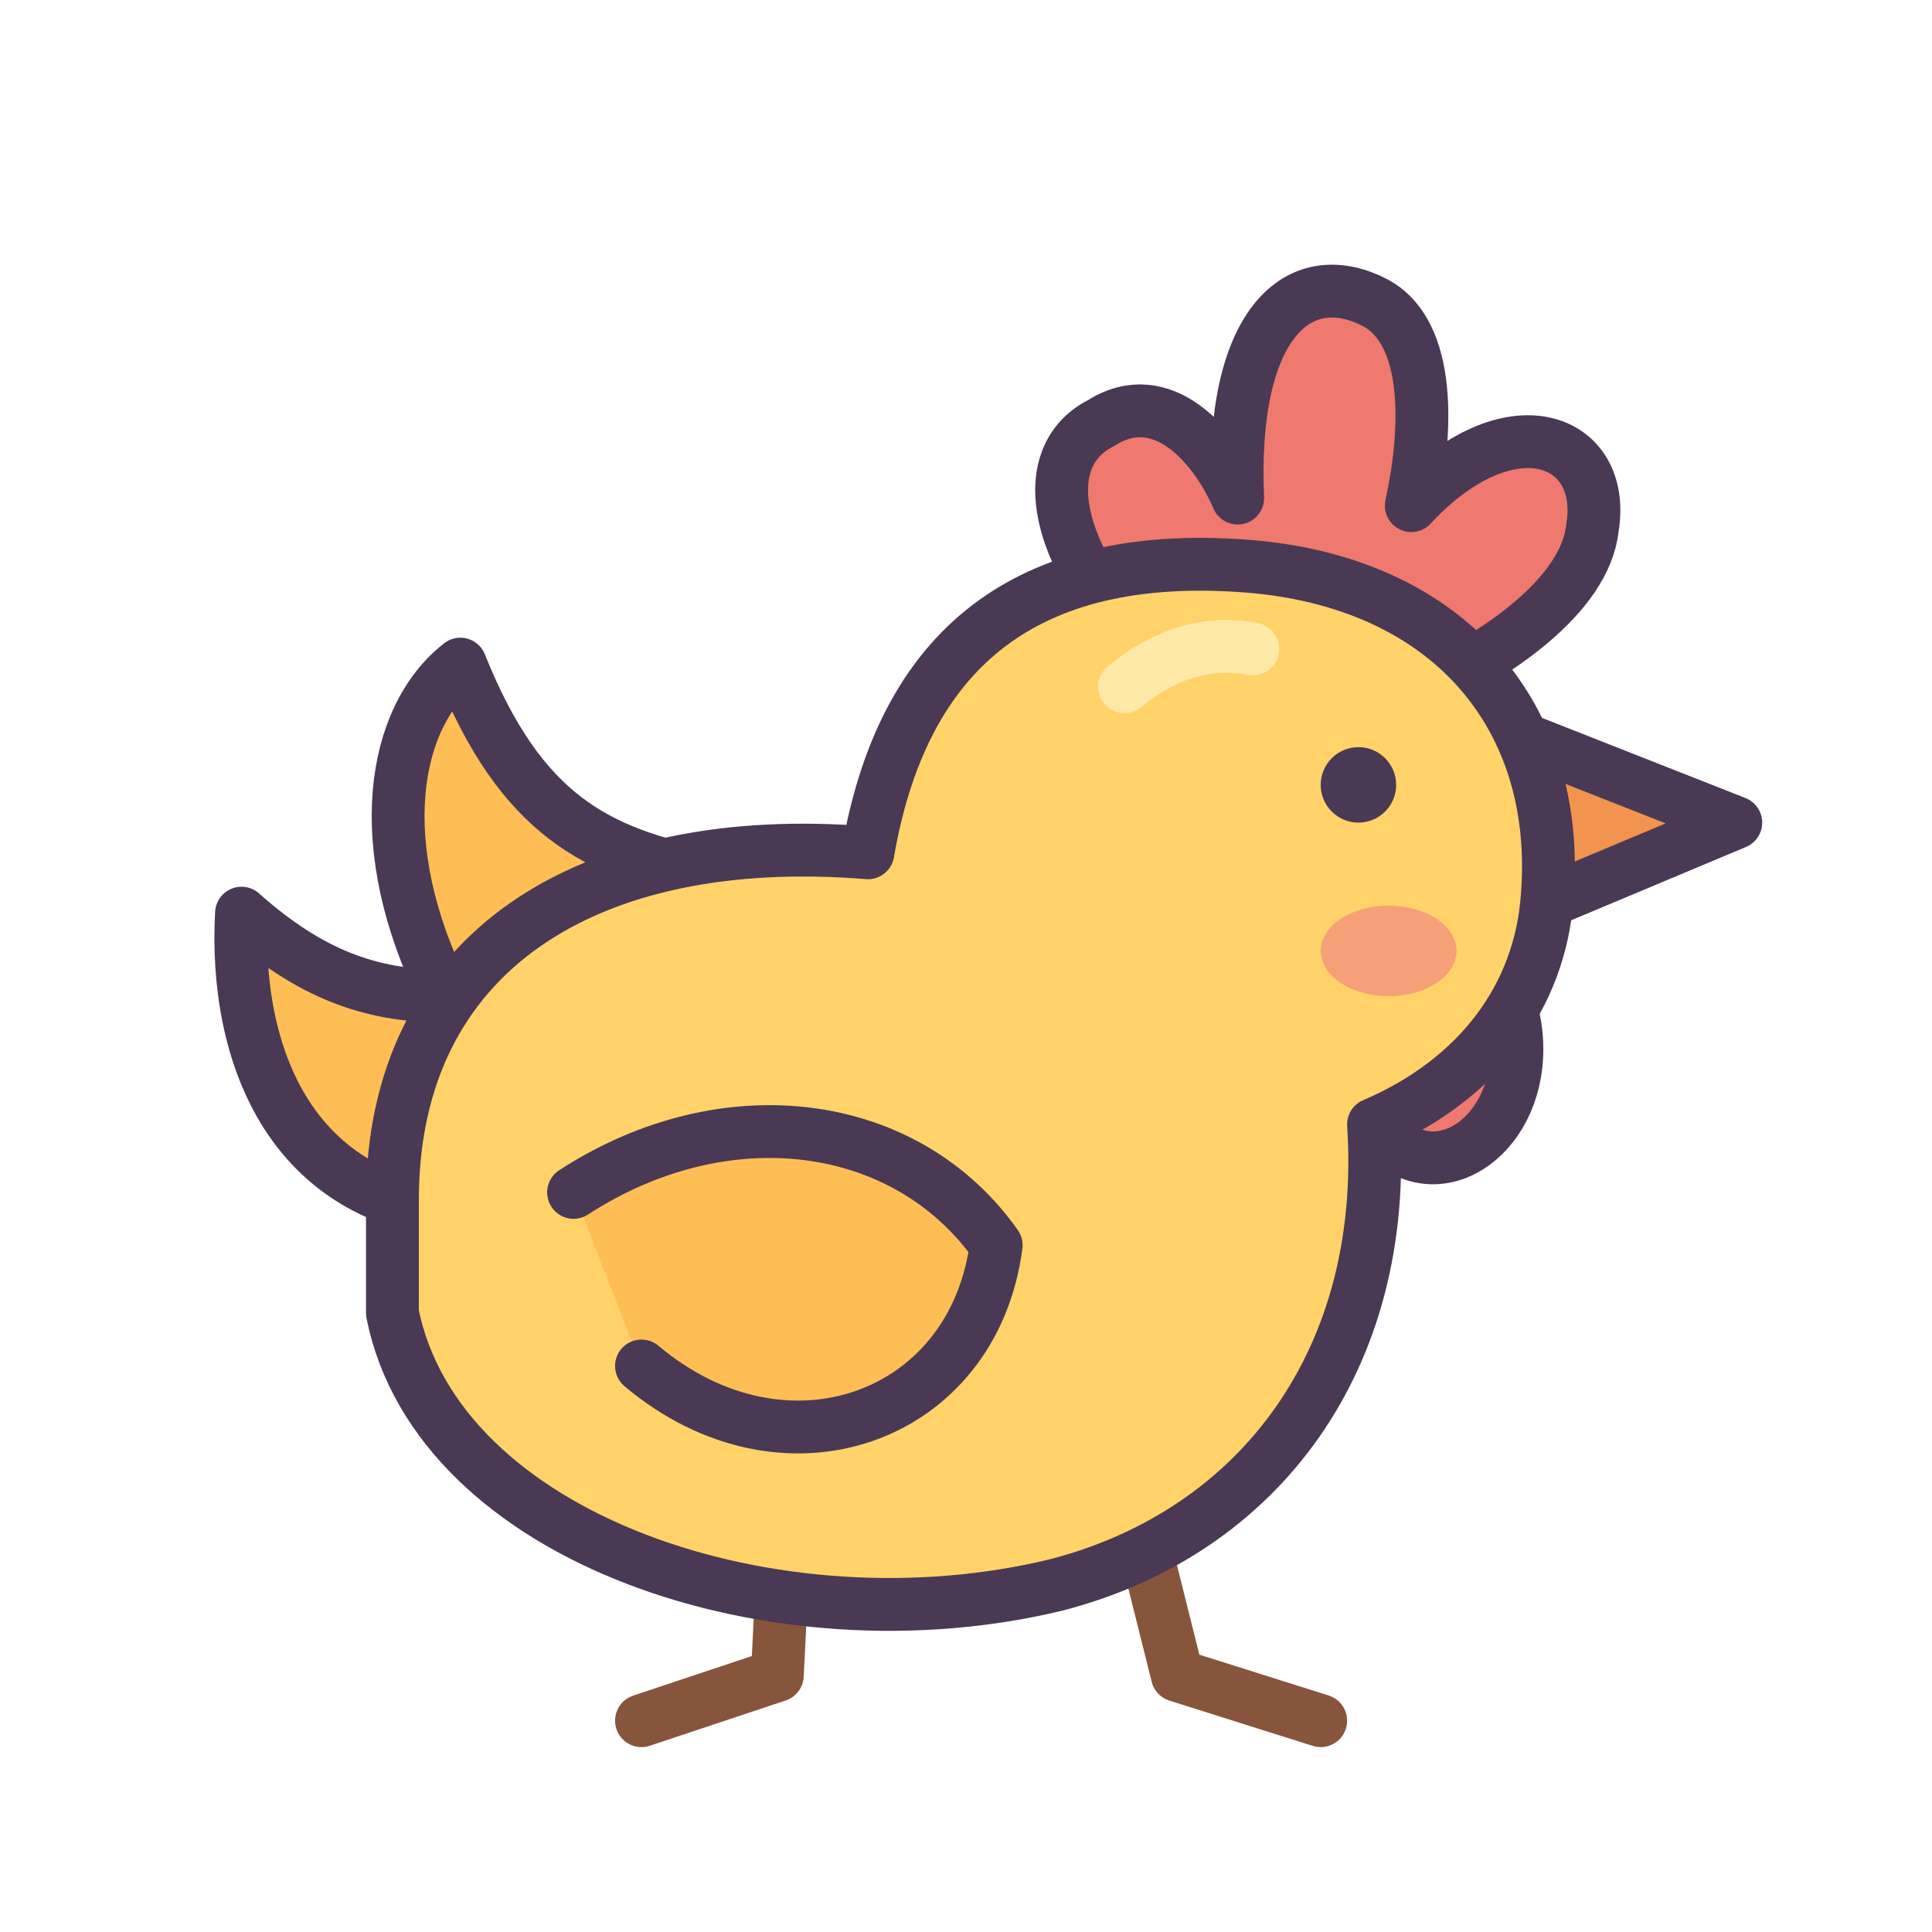
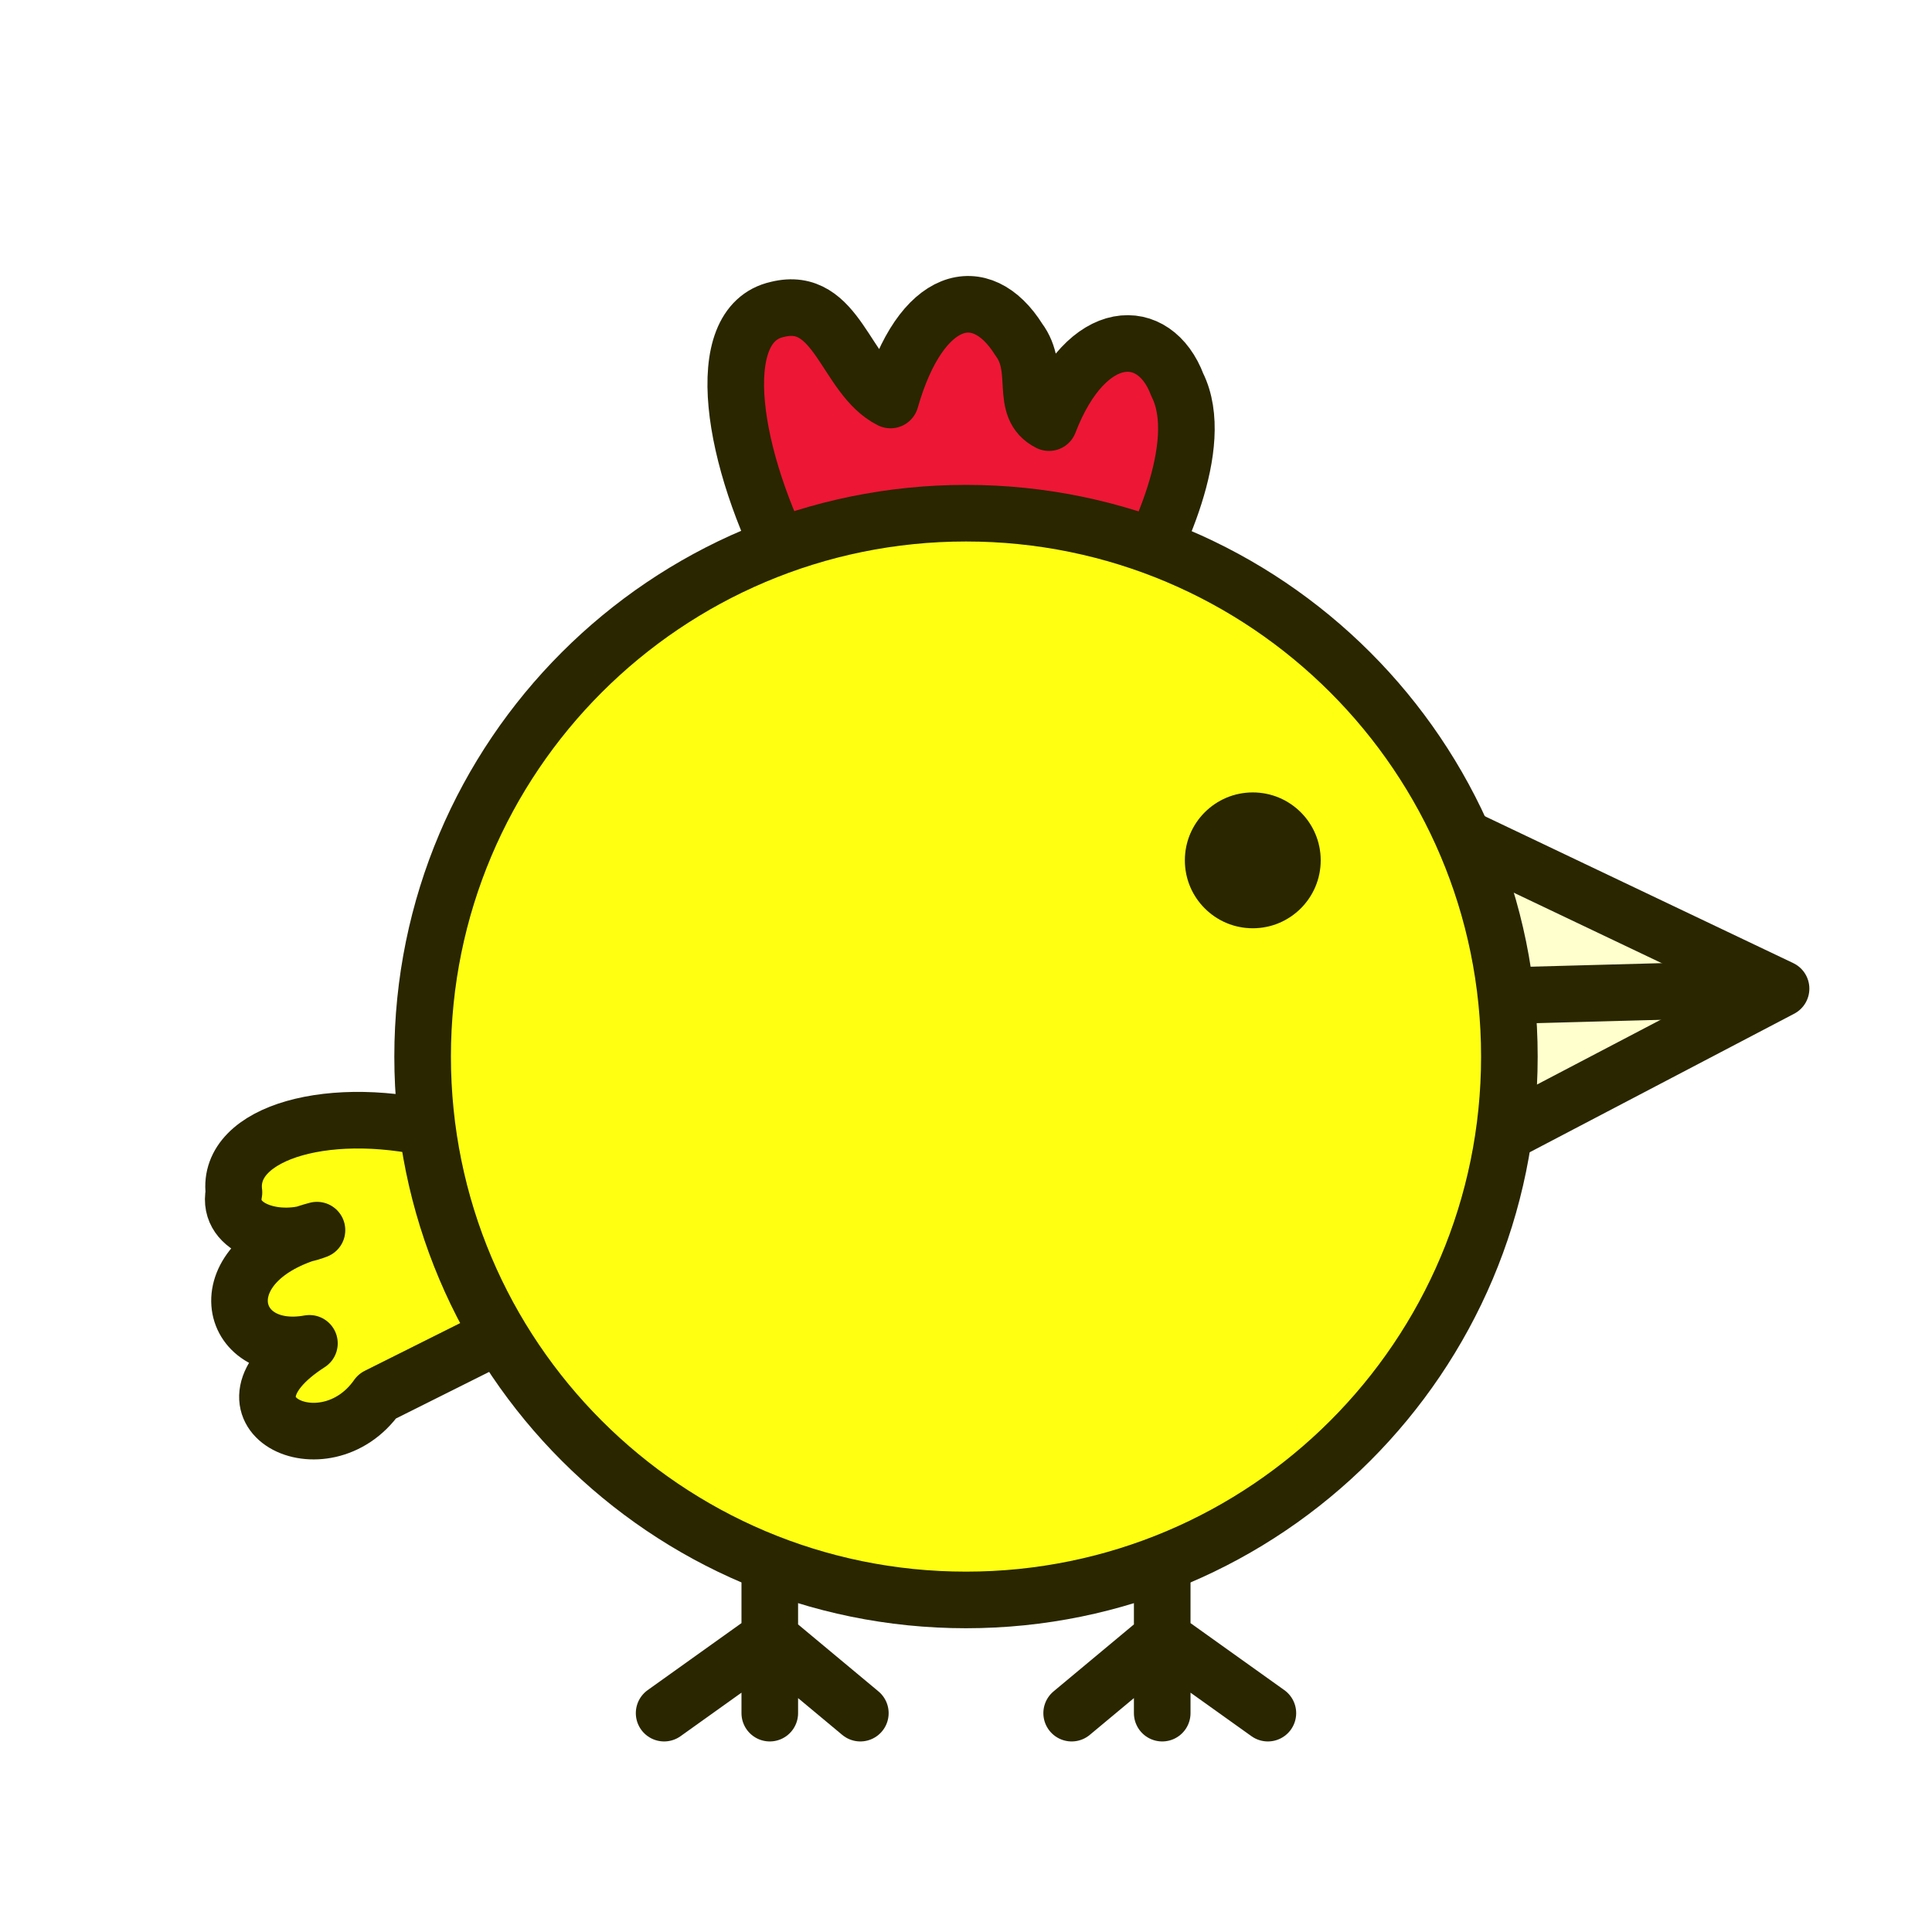
<svg xmlns="http://www.w3.org/2000/svg" width="256" height="256" viewBox="0 0 256 256" fill="none">
-   <g stroke="#493954" stroke-width="7" stroke-linecap="round" stroke-linejoin="round">
-     <path d="M104 202 L103 222 L85 228 M151 202 L156 222 L175 228" stroke="#87553B" />
-     <path d="M65 161 C38 161 31 139 32 121 C41 129 49 132 59 132 C49 112 52 95 61 88 C69 108 79 113 94 116" fill="#FFBE55" />
-     <path d="M149 83 C139 71 138 60 146 56 C154 51 161 59 164 66 C163 43 172 35 182 40 C190 44 189 58 187 67 C200 53 213 58 211 70 C210 79 198 87 189 91" fill="#EF796F" />
-     <path d="M183 124 C192 121 201 128 201 139 C201 151 190 158 183 150 C178 144 179 134 183 124Z" fill="#EF796F" />
-     <path d="M197 96 L230 109 L199 122Z" fill="#F29450" />
-     <path d="M52 159 C52 126 78 110 115 113 C120 84 138 73 165 75 C192 77 207 95 205 119 C204 132 196 143 182 149 C184 180 167 203 140 210 C103 219 58 204 52 174Z" fill="#FFD369" />
-     <path d="M76 158 C96 145 120 148 132 165 C129 188 104 197 85 181" fill="#FFBE55" />
-     <path d="M149 91 C155 86 161 85 166 86" stroke="#FFE9A8" />
-     <ellipse cx="184" cy="126" rx="9" ry="6" fill="#F6A079" stroke="none" />
-     <circle cx="180" cy="104" r="5" fill="#493954" stroke="none" />
+   <g stroke="#292600" stroke-width="7.5" stroke-linecap="round" stroke-linejoin="round">
+     <path d="M102 209 L102 227 M102 217 l-14 10 M102 217 l12 10 M154 209 L154 227 M154 217 l-12 10 M154 217 l14 10" fill="none" />
+     <g>
+       <path d="M59 150 C44 146 30 150 31 158 C30 163 37 165 42 163 C27 167 30 180 41 178 C27 187 43 195 50 185 L66 177Z" fill="#FFFF11" />
+       <path d="M105 76 C97 61 94 43 103 41 C111 39 112 50 118 53 C122 39 130 37 135 45 C138 49 135 54 139 56 C144 43 153 43 156 51 C160 59 153 73 150 78Z" fill="#ED1635" />
+       <path d="M194 111 L236 131 L194 153Z" fill="#FFFFCD" />
+       <path d="M197 132 L234 131" fill="none" />
+       <circle cx="128" cy="140" r="72" fill="#FFFF11" />
+       <circle cx="166" cy="114" r="9" fill="#292600" stroke="none" />
+     </g>
  </g>
</svg>
